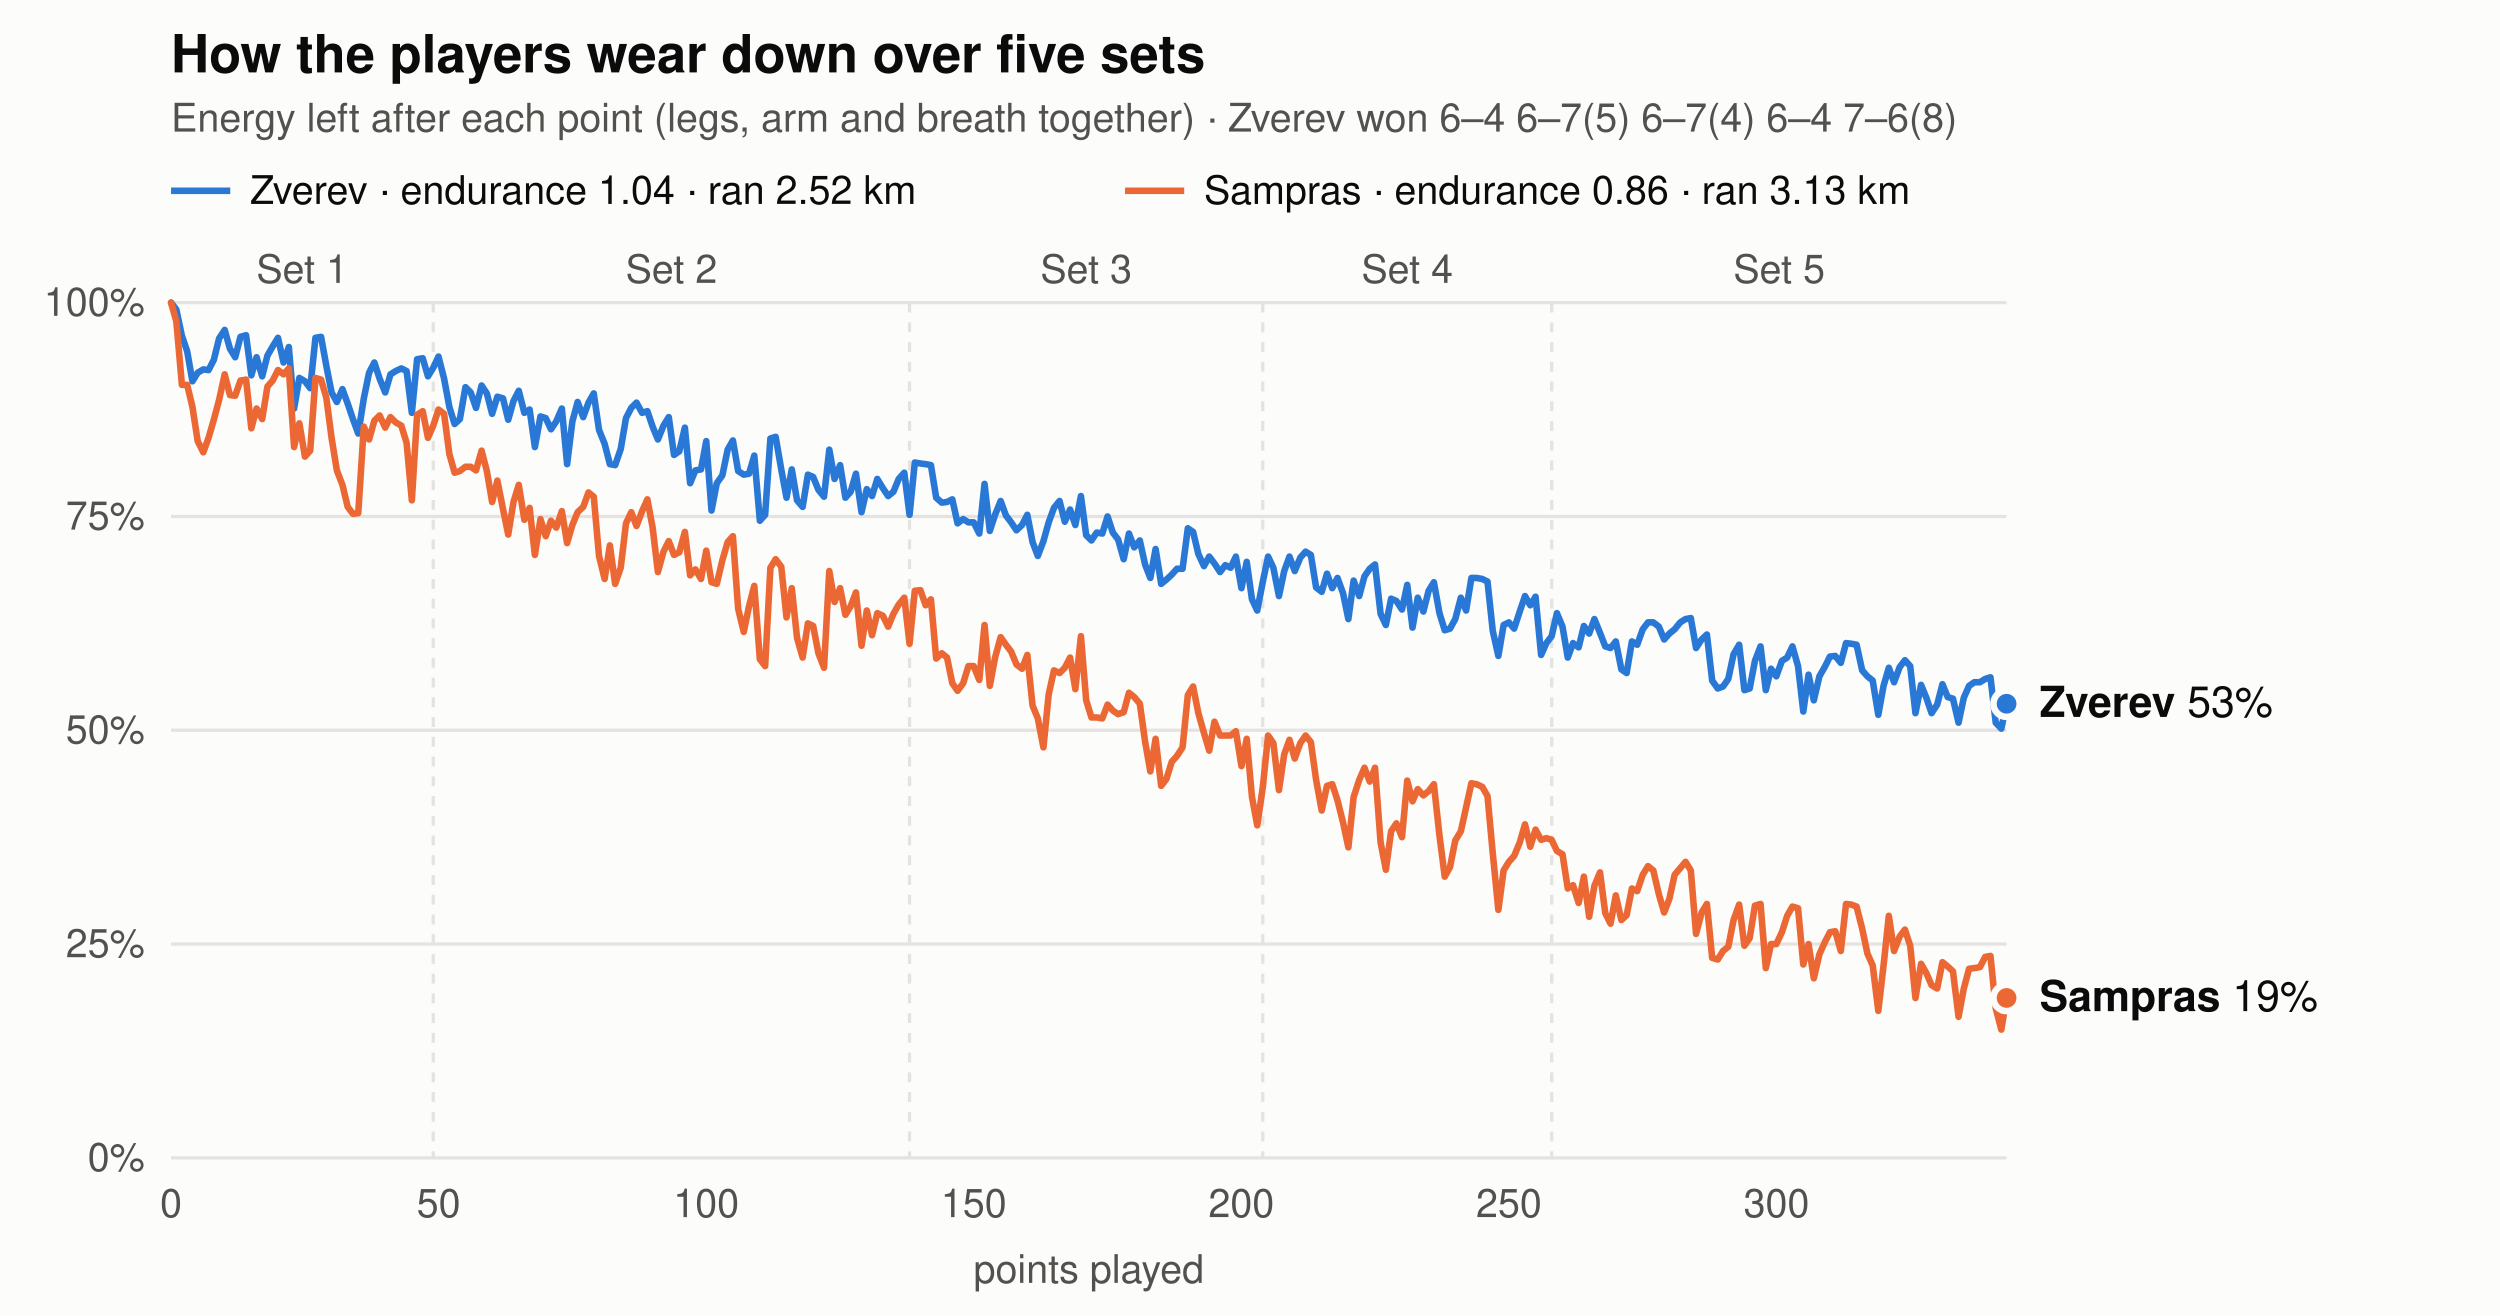
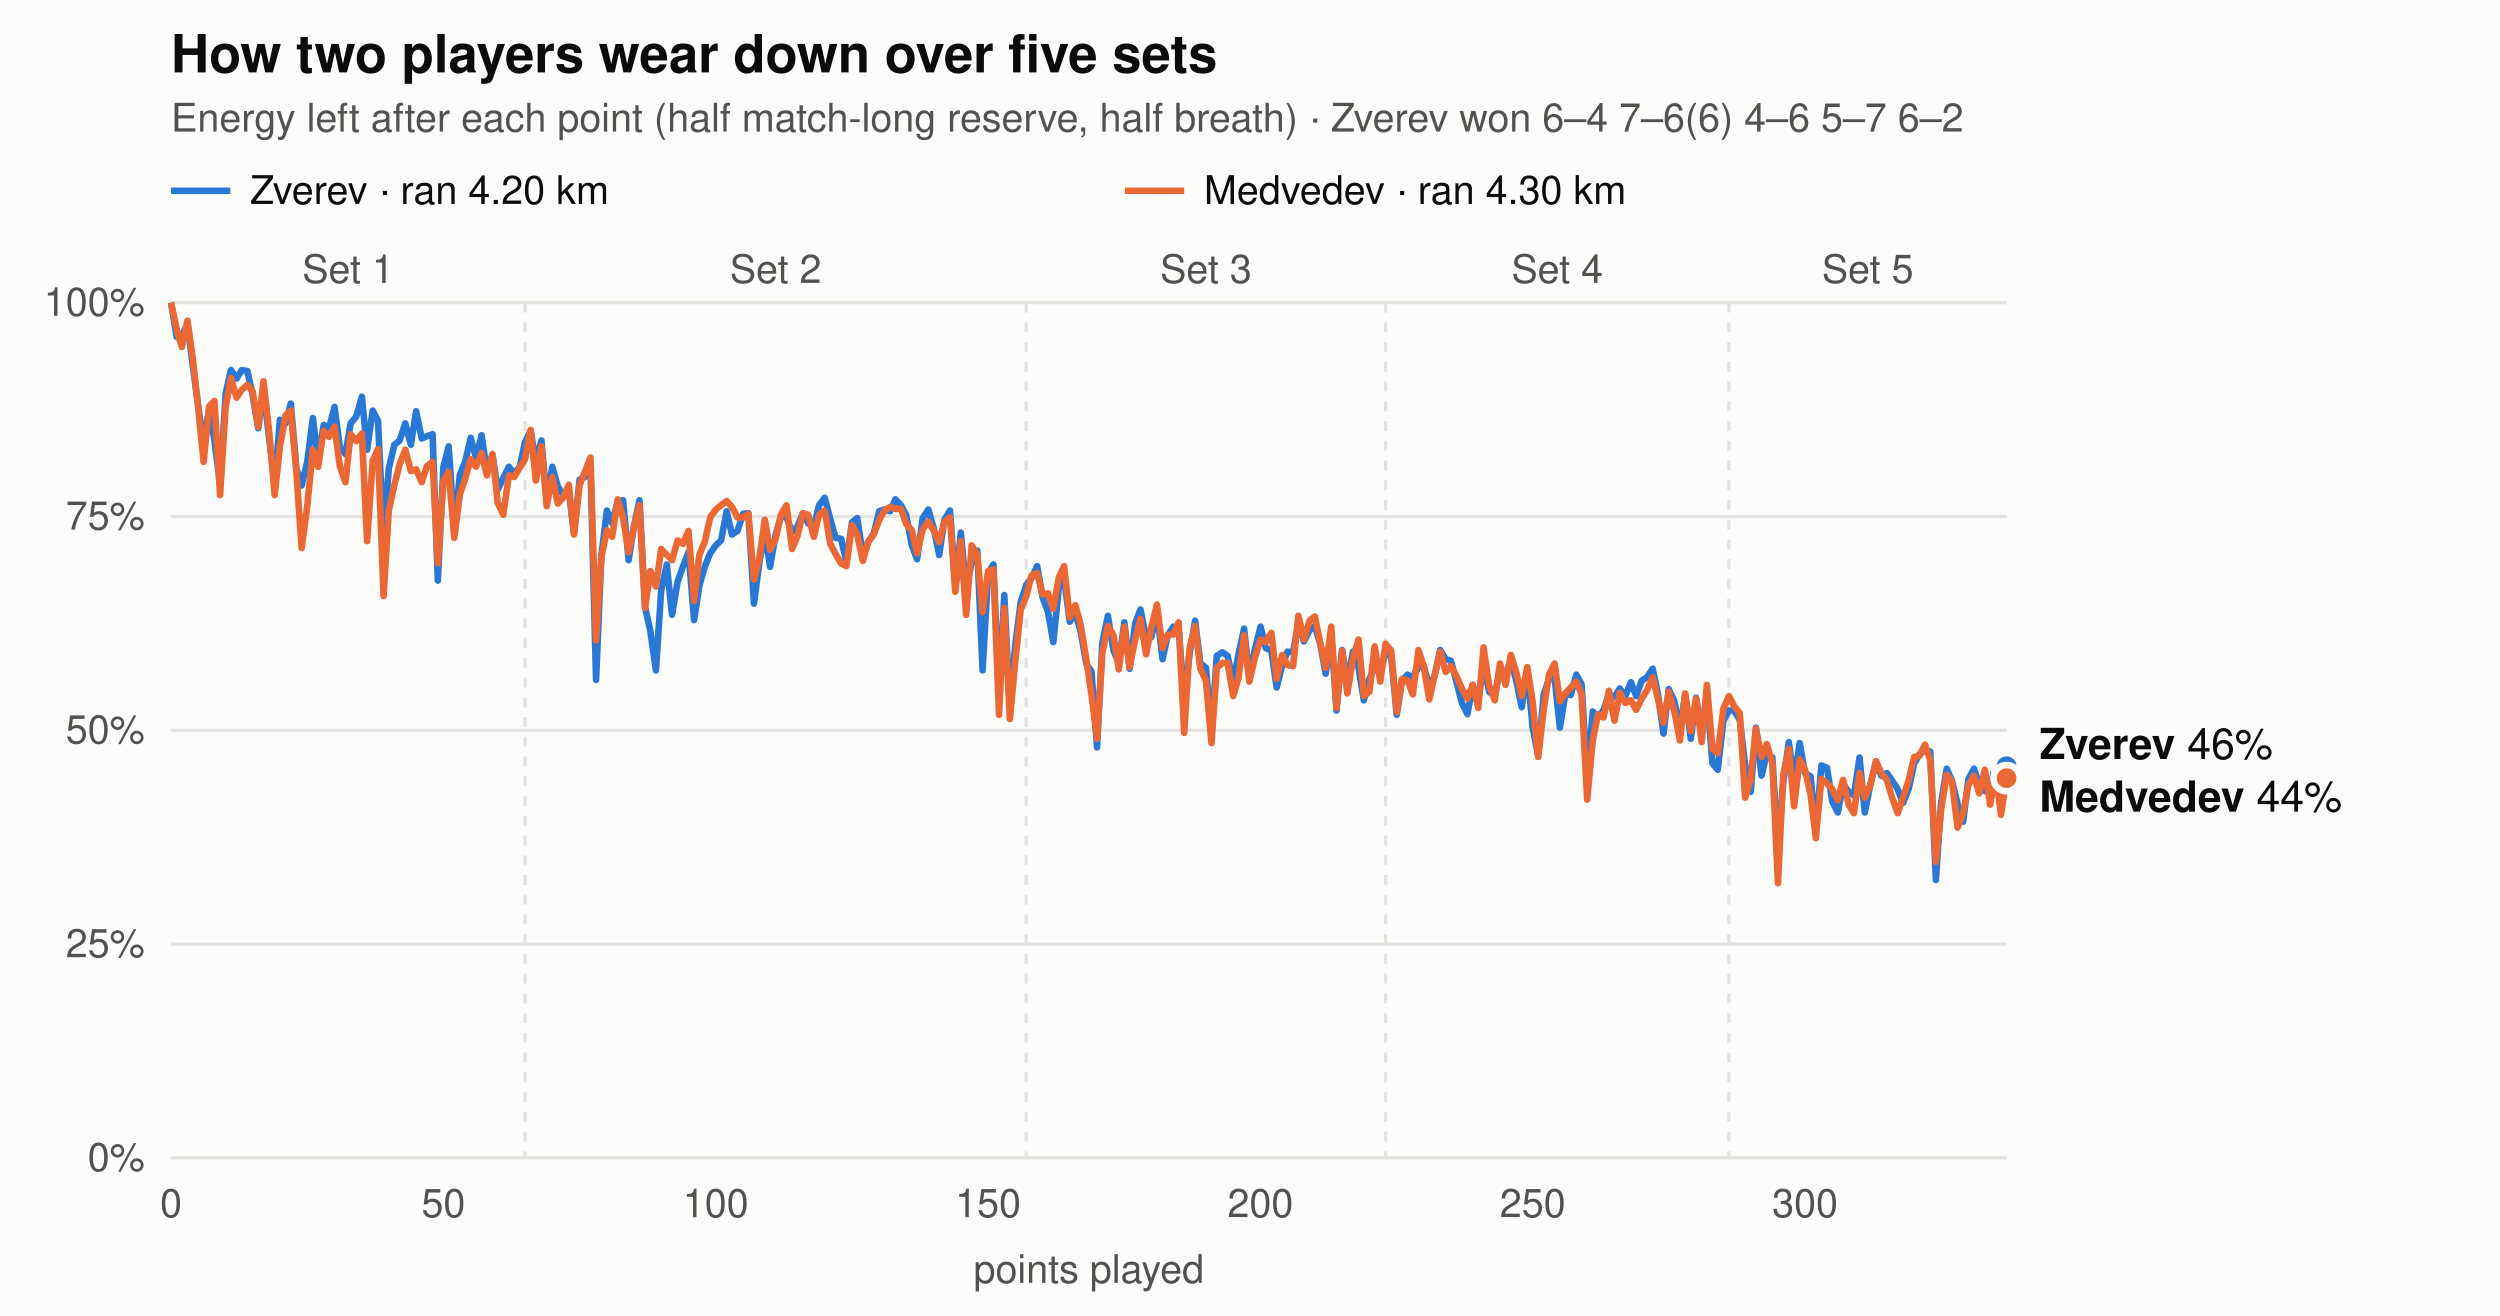
- <svg xmlns="http://www.w3.org/2000/svg" viewBox="0 0 760 400" width="760" height="400" font-family="-apple-system,BlinkMacSystemFont,Segoe UI,Helvetica,Arial,sans-serif" role="img" aria-label="Energy left over a five-set match, Zverev against Sampras">
+ <svg xmlns="http://www.w3.org/2000/svg" viewBox="0 0 760 400" width="760" height="400" font-family="-apple-system,BlinkMacSystemFont,Segoe UI,Helvetica,Arial,sans-serif" role="img" aria-label="Energy left after each point of a five-set match">
  <rect width="760" height="400" fill="#fcfcfb" />
-   <text x="52" y="22" font-size="16" font-weight="600" fill="#0b0b0b">How the players wear down over five sets</text>
-   <text x="52" y="40" font-size="12" fill="#52514e">Energy left after each point (legs, arm and breath together) · Zverev won 6–4 6–7(5) 6–7(4) 6–4 7–6(8)</text>
+   <text x="52" y="22" font-size="16" font-weight="600" fill="#0b0b0b">How two players wear down over five sets</text>
+   <text x="52" y="40" font-size="12" fill="#52514e">Energy left after each point (half match-long reserve, half breath) · Zverev won 6–4 7–6(6) 4–6 5–7 6–2</text>
  <line x1="52" x2="70" y1="58" y2="58" stroke="#2a78d6" stroke-width="2" />
-   <text x="76" y="62" font-size="12" fill="#0b0b0b">Zverev · endurance 1.04 · ran 2.52 km</text>
+   <text x="76" y="62" font-size="12" fill="#0b0b0b">Zverev · ran 4.20 km</text>
  <line x1="342" x2="360" y1="58" y2="58" stroke="#eb6834" stroke-width="2" />
-   <text x="366" y="62" font-size="12" fill="#0b0b0b">Sampras · endurance 0.86 · ran 3.13 km</text>
+   <text x="366" y="62" font-size="12" fill="#0b0b0b">Medvedev · ran 4.30 km</text>
  <line x1="52" x2="610" y1="352" y2="352" stroke="#e4e3df" />
  <text x="44" y="356" text-anchor="end" font-size="12" fill="#52514e">0%</text>
  <line x1="52" x2="610" y1="287" y2="287" stroke="#e4e3df" />
  <text x="44" y="291" text-anchor="end" font-size="12" fill="#52514e">25%</text>
  <line x1="52" x2="610" y1="222" y2="222" stroke="#e4e3df" />
  <text x="44" y="226" text-anchor="end" font-size="12" fill="#52514e">50%</text>
  <line x1="52" x2="610" y1="157" y2="157" stroke="#e4e3df" />
  <text x="44" y="161" text-anchor="end" font-size="12" fill="#52514e">75%</text>
  <line x1="52" x2="610" y1="92" y2="92" stroke="#e4e3df" />
  <text x="44" y="96" text-anchor="end" font-size="12" fill="#52514e">100%</text>
  <text x="52" y="370" text-anchor="middle" font-size="12" fill="#52514e">0</text>
-   <text x="133.341" y="370" text-anchor="middle" font-size="12" fill="#52514e">50</text>
-   <text x="214.682" y="370" text-anchor="middle" font-size="12" fill="#52514e">100</text>
-   <text x="296.023" y="370" text-anchor="middle" font-size="12" fill="#52514e">150</text>
-   <text x="377.364" y="370" text-anchor="middle" font-size="12" fill="#52514e">200</text>
-   <text x="458.706" y="370" text-anchor="middle" font-size="12" fill="#52514e">250</text>
-   <text x="540.047" y="370" text-anchor="middle" font-size="12" fill="#52514e">300</text>
-   <line x1="131.714" x2="131.714" y1="92" y2="352" stroke="#e4e3df" stroke-dasharray="3 3" />
-   <line x1="276.501" x2="276.501" y1="92" y2="352" stroke="#e4e3df" stroke-dasharray="3 3" />
-   <line x1="383.872" x2="383.872" y1="92" y2="352" stroke="#e4e3df" stroke-dasharray="3 3" />
-   <line x1="471.72" x2="471.72" y1="92" y2="352" stroke="#e4e3df" stroke-dasharray="3 3" />
-   <text x="91.857" y="86" text-anchor="middle" font-size="12" fill="#52514e">Set 1</text>
-   <text x="204.108" y="86" text-anchor="middle" font-size="12" fill="#52514e">Set 2</text>
-   <text x="330.187" y="86" text-anchor="middle" font-size="12" fill="#52514e">Set 3</text>
-   <text x="427.796" y="86" text-anchor="middle" font-size="12" fill="#52514e">Set 4</text>
-   <text x="540.86" y="86" text-anchor="middle" font-size="12" fill="#52514e">Set 5</text>
-   <polyline points="52.0,92.0 53.6,94.1 55.3,102.1 56.9,106.8 58.5,115.9 60.1,113.3 61.8,112.3 63.4,112.5 65.0,109.4 66.6,102.9 68.3,100.3 69.9,106.0 71.5,108.6 73.1,102.4 74.8,101.9 76.4,114.1 78.0,108.6 79.7,114.4 81.3,108.1 82.9,105.3 84.5,102.7 86.2,110.2 87.8,105.5 89.4,124.2 91.0,114.9 92.7,115.9 94.3,118.0 95.9,102.7 97.6,102.4 99.2,111.2 100.8,119.3 102.4,122.2 104.1,118.3 105.7,122.7 107.3,127.4 108.9,131.8 110.6,121.1 112.2,113.3 113.8,110.2 115.4,115.1 117.1,119.3 118.7,113.8 120.3,112.8 122.0,112.0 123.6,112.8 125.2,125.5 126.8,109.2 128.5,108.9 130.1,114.4 131.7,111.8 133.3,108.4 135.0,115.1 136.6,123.7 138.2,128.9 139.8,127.4 141.5,117.7 143.1,119.3 144.7,124.0 146.4,117.2 148.0,119.6 149.6,125.8 151.2,120.6 152.9,121.1 154.5,127.6 156.1,121.9 157.7,118.8 159.4,125.5 161.0,124.5 162.6,135.9 164.3,126.6 165.9,127.1 167.5,130.5 169.1,128.1 170.8,124.2 172.4,141.1 174.0,128.1 175.6,122.2 177.3,126.8 178.9,122.4 180.5,119.6 182.1,130.7 183.8,134.9 185.4,141.1 187.0,141.4 188.7,136.5 190.3,127.1 191.9,124.0 193.5,122.4 195.2,125.5 196.8,125.0 198.4,129.7 200.0,133.6 201.7,129.4 203.3,126.8 204.9,138.3 206.5,137.2 208.2,130.0 209.8,146.9 211.4,143.0 213.1,142.7 214.7,134.1 216.3,155.2 217.9,146.9 219.6,144.5 221.2,136.7 222.8,133.9 224.4,143.2 226.1,144.3 227.7,144.0 229.3,138.5 231.0,158.3 232.6,156.5 234.2,133.3 235.8,132.8 237.5,142.7 239.1,151.3 240.7,142.7 242.3,152.1 244.0,154.1 245.6,144.3 247.2,145.0 248.8,148.9 250.5,151.0 252.1,136.7 253.7,145.6 255.4,141.4 257.0,151.3 258.6,149.5 260.2,144.0 261.9,155.7 263.5,148.7 265.1,150.8 266.7,145.6 268.4,148.4 270.0,150.8 271.6,149.5 273.2,145.6 274.9,143.7 276.5,156.5 278.1,140.6 279.8,140.9 281.4,141.1 283.0,141.4 284.6,151.3 286.3,152.8 287.9,152.6 289.5,151.8 291.1,159.1 292.8,157.8 294.4,158.8 296.0,158.8 297.7,162.2 299.3,147.1 300.9,161.4 302.5,156.5 304.2,152.3 305.8,156.7 307.4,158.8 309.0,161.2 310.7,159.6 312.3,156.5 313.9,164.8 315.5,169.0 317.2,164.5 318.8,158.8 320.4,154.4 322.1,152.3 323.7,158.6 325.3,154.9 326.9,159.6 328.6,150.8 330.2,162.7 331.8,164.3 333.4,161.9 335.1,162.2 336.7,157.0 338.3,161.9 339.9,164.0 341.6,170.0 343.2,162.2 344.8,166.4 346.5,164.3 348.1,171.6 349.7,175.7 351.3,166.9 353.0,177.5 354.6,176.2 356.2,174.7 357.8,172.9 359.5,172.9 361.1,160.6 362.7,161.7 364.3,168.4 366.0,172.1 367.6,169.2 369.2,171.3 370.9,173.9 372.5,171.8 374.1,172.6 375.7,169.2 377.4,178.8 379.0,170.8 380.6,182.2 382.2,185.6 383.9,176.8 385.5,169.2 387.1,172.6 388.8,181.2 390.4,173.6 392.0,169.2 393.6,173.6 395.3,169.5 396.9,167.7 398.5,168.7 400.1,178.6 401.8,179.9 403.4,174.4 405.0,178.8 406.6,175.7 408.3,180.4 409.9,188.2 411.5,176.5 413.2,181.2 414.8,175.2 416.4,172.9 418.0,171.6 419.7,186.6 421.3,190.0 422.9,182.0 424.5,182.7 426.2,185.3 427.8,177.8 429.4,190.8 431.0,181.7 432.7,185.9 434.3,179.6 435.9,177.0 437.6,186.4 439.2,191.6 440.8,191.1 442.4,188.2 444.1,181.7 445.7,185.6 447.3,175.7 448.9,175.7 450.6,176.0 452.2,176.8 453.8,191.8 455.5,199.4 457.1,190.0 458.7,189.2 460.3,191.1 462.0,185.9 463.6,181.2 465.2,184.0 466.8,181.4 468.5,199.1 470.1,195.5 471.7,193.4 473.3,186.4 475.0,190.5 476.6,199.9 478.2,195.5 479.9,196.8 481.5,190.3 483.1,192.6 484.7,188.2 486.4,192.4 488.0,196.5 489.6,197.0 491.2,195.0 492.9,203.5 494.5,204.6 496.1,195.0 497.7,196.0 499.4,191.3 501.0,189.2 502.6,189.2 504.3,190.5 505.9,194.4 507.5,192.6 509.1,191.3 510.8,189.2 512.4,188.2 514.0,187.9 515.6,197.0 517.3,194.4 518.9,192.9 520.5,206.9 522.2,209.3 523.8,208.7 525.4,206.4 527.0,198.9 528.7,196.0 530.3,209.8 531.9,209.3 533.5,200.9 535.2,196.5 536.8,209.8 538.4,203.3 540.0,205.6 541.7,200.9 543.3,199.9 544.9,196.5 546.6,202.5 548.2,216.3 549.8,205.1 551.4,212.9 553.1,205.6 554.7,202.8 556.3,199.6 557.9,199.4 559.6,201.5 561.2,195.5 562.8,195.7 564.4,196.0 566.1,203.8 567.7,205.6 569.3,206.9 571.0,217.3 572.6,208.5 574.2,203.0 575.8,207.4 577.5,202.8 579.1,200.7 580.7,202.5 582.3,216.8 584.0,208.2 585.6,212.1 587.2,216.8 588.9,214.2 590.5,208.0 592.1,211.9 593.7,212.4 595.4,219.7 597.0,212.1 598.6,208.5 600.2,207.4 601.9,207.4 603.5,206.4 605.1,205.9 606.7,219.7 608.4,221.5 610.0,213.9" fill="none" stroke="#2a78d6" stroke-width="2" stroke-linejoin="round" stroke-linecap="round" />
-   <polyline points="52.0,92.0 53.6,97.7 55.3,117.0 56.9,117.0 58.5,123.7 60.1,134.1 61.8,137.5 63.4,133.1 65.0,127.6 66.6,121.6 68.3,113.8 69.9,120.1 71.5,120.3 73.1,115.7 74.8,115.4 76.4,130.2 78.0,124.2 79.7,127.4 81.3,117.5 82.9,115.7 84.5,112.5 86.2,113.8 87.8,112.0 89.4,135.9 91.0,128.7 92.7,138.8 94.3,137.0 95.9,114.9 97.6,115.4 99.2,120.9 100.8,133.1 102.4,143.0 104.1,147.4 105.7,154.1 107.3,156.2 108.9,156.0 110.6,129.7 112.2,133.6 113.8,127.9 115.4,126.3 117.1,130.0 118.7,126.8 120.3,128.4 122.0,129.4 123.6,134.6 125.2,152.1 126.8,126.1 128.5,125.0 130.1,133.1 131.7,129.4 133.3,124.5 135.0,125.8 136.6,138.0 138.2,143.7 139.8,143.2 141.5,141.9 143.1,141.9 144.7,143.0 146.4,137.0 148.0,143.2 149.6,152.6 151.2,146.1 152.9,154.7 154.5,162.5 156.1,152.6 157.7,147.4 159.4,158.0 161.0,154.4 162.6,168.7 164.3,157.8 165.9,163.0 167.5,158.3 169.1,160.4 170.8,155.4 172.4,165.1 174.0,159.6 175.6,155.7 177.3,154.1 178.9,149.7 180.5,151.0 182.1,169.0 183.8,176.0 185.4,165.8 187.0,177.5 188.7,172.6 190.3,159.1 191.9,155.7 193.5,159.9 195.2,155.4 196.8,151.8 198.4,160.4 200.0,173.9 201.7,167.7 203.3,164.5 204.9,168.7 206.5,167.9 208.2,161.7 209.8,174.9 211.4,173.1 213.1,176.0 214.7,167.4 216.3,177.0 217.9,177.5 219.6,170.3 221.2,164.8 222.8,163.0 224.4,185.1 226.1,192.1 227.7,184.3 229.3,178.1 231.0,200.4 232.6,202.5 234.2,172.6 235.8,170.0 237.5,172.3 239.1,187.7 240.7,178.8 242.3,193.9 244.0,199.9 245.6,189.5 247.2,190.3 248.8,198.6 250.5,203.0 252.1,173.6 253.7,183.0 255.4,178.8 257.0,186.9 258.6,184.3 260.2,180.1 261.9,196.3 263.5,185.6 265.1,193.1 266.7,186.4 268.4,187.2 270.0,190.5 271.6,186.6 273.2,183.8 274.9,181.7 276.5,195.7 278.1,179.6 279.8,179.4 281.4,184.0 283.0,182.2 284.6,200.2 286.3,198.6 287.9,199.9 289.5,207.7 291.1,210.0 292.8,207.7 294.4,202.5 296.0,202.5 297.7,206.7 299.3,190.0 300.9,208.5 302.5,199.9 304.2,193.7 305.8,196.0 307.4,198.1 309.0,202.0 310.7,203.3 312.3,199.1 313.9,214.5 315.5,218.4 317.2,227.2 318.8,211.1 320.4,203.8 322.1,204.6 323.7,203.0 325.3,199.9 326.9,209.5 328.6,193.4 330.2,212.9 331.8,218.1 333.4,218.1 335.1,218.4 336.7,214.2 338.3,216.0 339.9,217.1 341.6,216.5 343.2,210.6 344.8,211.9 346.5,213.9 348.1,225.4 349.7,234.5 351.3,224.6 353.0,238.9 354.6,236.8 356.2,231.6 357.8,229.8 359.5,227.2 361.1,211.3 362.7,208.7 364.3,216.8 366.0,222.8 367.6,228.2 369.2,219.4 370.9,223.6 372.5,223.6 374.1,223.6 375.7,222.3 377.4,232.9 379.0,224.6 380.6,242.3 382.2,250.9 383.9,239.2 385.5,223.6 387.1,225.9 388.8,240.2 390.4,229.3 392.0,224.9 393.6,230.6 395.3,225.9 396.9,223.6 398.5,225.6 400.1,237.1 401.8,246.4 403.4,238.9 405.0,238.4 406.6,243.3 408.3,250.1 409.9,257.6 411.5,242.3 413.2,237.1 414.8,233.4 416.4,237.6 418.0,233.4 419.7,256.1 421.3,264.4 422.9,252.7 424.5,250.3 426.2,254.5 427.8,237.3 429.4,243.6 431.0,239.9 432.7,241.8 434.3,240.5 435.9,238.4 437.6,254.0 439.2,266.5 440.8,263.6 442.4,255.5 444.1,252.7 445.7,245.4 447.3,238.1 448.9,238.4 450.6,239.2 452.2,242.0 453.8,259.4 455.5,276.6 457.1,264.6 458.7,262.0 460.3,260.2 462.0,256.1 463.6,250.6 465.2,257.4 466.8,252.2 468.5,255.3 470.1,254.8 471.7,255.3 473.3,258.7 475.0,259.7 476.6,270.1 478.2,269.1 479.9,274.5 481.5,266.5 483.1,278.7 484.7,269.3 486.4,265.2 488.0,277.6 489.6,280.8 491.2,272.2 492.9,279.7 494.5,278.2 496.1,270.1 497.7,270.9 499.4,265.9 501.0,263.3 502.6,264.6 504.3,271.9 505.9,277.4 507.5,273.2 509.1,265.9 510.8,263.9 512.4,262.0 514.0,264.6 515.6,283.9 517.3,277.4 518.9,274.8 520.5,291.2 522.2,291.7 523.8,289.1 525.4,287.8 527.0,279.7 528.7,275.0 530.3,287.5 531.9,285.2 533.5,275.3 535.2,274.8 536.8,294.3 538.4,287.0 540.0,287.0 541.7,283.4 543.3,278.4 544.9,275.6 546.6,276.1 548.2,293.2 549.8,287.0 551.4,297.4 553.1,290.1 554.7,286.5 556.3,283.4 557.9,283.1 559.6,289.1 561.2,274.8 562.8,275.0 564.4,275.6 566.1,282.3 567.7,289.9 569.3,293.5 571.0,307.3 572.6,293.5 574.2,278.4 575.8,289.1 577.5,284.7 579.1,282.6 580.7,287.5 582.3,303.4 584.0,293.0 585.6,295.8 587.2,299.5 588.9,300.5 590.5,292.5 592.1,293.8 593.7,295.3 595.4,309.1 597.0,300.5 598.6,294.5 600.2,294.3 601.9,294.0 603.5,290.9 605.1,290.6 606.7,306.5 608.4,313.0 610.0,303.4" fill="none" stroke="#eb6834" stroke-width="2" stroke-linejoin="round" stroke-linecap="round" />
-   <circle cx="610" cy="213.94" r="4" fill="#2a78d6" stroke="#fcfcfb" stroke-width="2" />
-   <text x="620" y="217.94" font-size="13" fill="#0b0b0b">
-     <tspan font-weight="600">Zverev</tspan> 53%</text>
-   <circle cx="610" cy="303.38" r="4" fill="#eb6834" stroke="#fcfcfb" stroke-width="2" />
-   <text x="620" y="307.38" font-size="13" fill="#0b0b0b">
-     <tspan font-weight="600">Sampras</tspan> 19%</text>
+   <text x="134.789" y="370" text-anchor="middle" font-size="12" fill="#52514e">50</text>
+   <text x="217.579" y="370" text-anchor="middle" font-size="12" fill="#52514e">100</text>
+   <text x="300.368" y="370" text-anchor="middle" font-size="12" fill="#52514e">150</text>
+   <text x="383.157" y="370" text-anchor="middle" font-size="12" fill="#52514e">200</text>
+   <text x="465.947" y="370" text-anchor="middle" font-size="12" fill="#52514e">250</text>
+   <text x="548.736" y="370" text-anchor="middle" font-size="12" fill="#52514e">300</text>
+   <line x1="159.626" x2="159.626" y1="92" y2="352" stroke="#e4e3df" stroke-dasharray="3 3" />
+   <line x1="311.958" x2="311.958" y1="92" y2="352" stroke="#e4e3df" stroke-dasharray="3 3" />
+   <line x1="421.24" x2="421.24" y1="92" y2="352" stroke="#e4e3df" stroke-dasharray="3 3" />
+   <line x1="525.555" x2="525.555" y1="92" y2="352" stroke="#e4e3df" stroke-dasharray="3 3" />
+   <text x="105.813" y="86" text-anchor="middle" font-size="12" fill="#52514e">Set 1</text>
+   <text x="235.792" y="86" text-anchor="middle" font-size="12" fill="#52514e">Set 2</text>
+   <text x="366.599" y="86" text-anchor="middle" font-size="12" fill="#52514e">Set 3</text>
+   <text x="473.398" y="86" text-anchor="middle" font-size="12" fill="#52514e">Set 4</text>
+   <text x="567.777" y="86" text-anchor="middle" font-size="12" fill="#52514e">Set 5</text>
+   <polyline points="52.0,92.0 53.7,102.4 55.3,102.1 57.0,98.5 58.6,111.2 60.3,123.7 61.9,134.9 63.6,124.2 65.2,133.9 66.9,147.4 68.6,119.6 70.2,112.5 71.9,115.1 73.5,112.5 75.2,112.8 76.8,120.1 78.5,130.2 80.1,118.3 81.8,133.1 83.5,146.9 85.1,127.6 86.8,128.7 88.4,122.7 90.1,142.4 91.7,147.6 93.4,140.4 95.1,127.1 96.7,139.8 98.4,129.2 100.0,130.2 101.7,123.7 103.3,135.9 105.0,138.0 106.6,128.7 108.3,126.6 110.0,120.6 111.6,136.7 113.3,124.8 114.9,127.9 116.6,162.7 118.2,142.4 119.9,135.2 121.5,133.9 123.2,128.7 124.9,135.2 126.5,125.0 128.2,133.3 129.8,132.6 131.5,132.0 133.1,176.5 134.8,141.9 136.4,135.7 138.1,160.9 139.8,144.3 141.4,140.4 143.1,133.1 144.7,139.1 146.4,132.3 148.0,143.2 149.7,138.3 151.3,148.9 153.0,145.3 154.7,141.9 156.3,144.0 158.0,141.9 159.6,134.4 161.3,131.0 162.9,140.4 164.6,133.9 166.2,152.3 167.9,141.9 169.6,147.9 171.2,150.5 172.9,149.2 174.5,162.2 176.2,145.8 177.8,145.0 179.5,141.7 181.2,206.7 182.8,169.0 184.5,155.2 186.1,159.1 187.8,152.3 189.4,152.1 191.1,170.3 192.7,160.1 194.4,152.1 196.1,184.6 197.7,191.8 199.4,203.8 201.0,179.4 202.7,171.6 204.3,186.9 206.0,176.8 207.6,172.3 209.3,167.9 211.0,188.5 212.6,178.1 214.3,172.1 215.9,168.2 217.6,165.8 219.2,164.3 220.9,155.4 222.5,162.5 224.2,161.4 225.9,156.2 227.5,156.0 229.2,183.5 230.8,171.3 232.5,161.7 234.1,172.3 235.8,162.5 237.4,157.0 239.1,157.3 240.8,161.7 242.4,160.1 244.1,156.0 245.7,159.1 247.4,159.9 249.0,153.6 250.7,151.3 252.4,157.8 254.0,163.5 255.7,163.8 257.3,170.8 259.0,158.8 260.6,157.5 262.3,168.7 263.9,164.8 265.6,162.2 267.3,155.4 268.9,154.9 270.6,155.4 272.2,151.8 273.9,153.6 275.5,156.7 277.2,165.8 278.8,170.0 280.5,157.5 282.2,154.9 283.8,160.4 285.5,168.7 287.1,158.0 288.8,155.2 290.4,178.1 292.1,161.9 293.7,179.4 295.4,170.8 297.1,167.4 298.7,203.8 300.4,174.2 302.0,171.6 303.7,211.3 305.3,180.9 307.0,215.0 308.6,196.5 310.3,183.0 312.0,177.8 313.6,175.7 315.3,172.1 316.9,181.4 318.6,186.1 320.2,195.2 321.9,178.6 323.5,176.0 325.2,189.0 326.9,186.4 328.5,191.8 330.2,201.7 331.8,204.1 333.5,227.2 335.1,195.5 336.8,187.2 338.5,197.8 340.1,201.5 341.8,189.2 343.4,203.3 345.1,189.5 346.7,185.3 348.4,193.9 350.0,193.7 351.7,185.6 353.4,200.4 355.0,193.1 356.7,190.5 358.3,191.1 360.0,212.6 361.6,198.9 363.3,188.7 364.9,201.7 366.6,203.0 368.3,222.5 369.9,199.4 371.6,198.3 373.2,199.4 374.9,207.4 376.5,198.9 378.2,191.1 379.8,205.9 381.5,197.3 383.2,190.5 384.8,197.0 386.5,197.8 388.1,209.0 389.8,202.2 391.4,198.1 393.1,198.3 394.7,189.5 396.4,195.0 398.1,191.6 399.7,190.3 401.4,196.0 403.0,204.8 404.7,192.9 406.3,216.0 408.0,197.6 409.6,207.7 411.3,198.1 413.0,203.0 414.6,212.9 416.3,206.4 417.9,202.8 419.6,204.1 421.2,198.6 422.9,199.4 424.6,217.3 426.2,206.9 427.9,205.1 429.5,205.9 431.2,202.8 432.8,202.5 434.5,208.5 436.1,205.6 437.8,197.6 439.5,200.4 441.1,200.9 442.8,207.4 444.4,213.7 446.1,217.1 447.7,208.2 449.4,212.6 451.0,202.0 452.7,210.3 454.4,211.6 456.0,203.3 457.7,205.1 459.3,200.7 461.0,207.2 462.6,215.0 464.3,203.5 465.9,221.0 467.6,229.8 469.3,211.1 470.9,206.4 472.6,206.1 474.2,221.2 475.9,210.8 477.5,211.3 479.2,205.1 480.8,208.0 482.5,235.8 484.2,216.3 485.8,218.1 487.5,215.8 489.1,211.1 490.8,211.9 492.4,209.3 494.1,211.6 495.8,207.4 497.4,211.6 499.1,206.9 500.7,205.9 502.4,203.3 504.0,210.8 505.7,223.0 507.3,209.5 509.0,213.2 510.7,221.7 512.3,211.1 514.0,224.6 515.6,212.1 517.3,223.0 518.9,211.3 520.6,232.1 522.2,234.0 523.9,219.1 525.6,216.0 527.2,216.0 528.9,218.9 530.5,232.4 532.2,240.7 533.8,221.2 535.5,235.8 537.1,229.0 538.8,230.3 540.5,258.7 542.1,237.9 543.8,225.6 545.4,237.3 547.1,225.9 548.7,235.0 550.4,236.0 552.0,252.7 553.7,232.7 555.4,233.4 557.0,243.6 558.7,247.0 560.3,238.4 562.0,240.7 563.6,241.8 565.3,230.3 566.9,247.0 568.6,238.4 570.3,231.6 571.9,235.8 573.6,235.0 575.2,237.3 576.9,239.9 578.5,244.1 580.2,239.9 581.9,232.1 583.5,229.3 585.2,228.0 586.8,228.5 588.5,267.5 590.1,244.1 591.8,233.7 593.4,237.3 595.1,244.4 596.8,249.8 598.4,236.8 600.1,233.7 601.7,238.6 603.4,240.5 605.0,239.4 606.7,232.1 608.3,241.2 610.0,232.9" fill="none" stroke="#2a78d6" stroke-width="2" stroke-linejoin="round" />
+   <polyline points="52.0,92.0 53.7,100.1 55.3,105.5 57.0,97.5 58.6,108.9 60.3,124.5 61.9,140.4 63.6,123.5 65.2,121.9 66.9,150.5 68.6,123.7 70.2,114.9 71.9,120.9 73.5,118.5 75.2,117.0 76.8,119.0 78.5,129.7 80.1,115.9 81.8,131.0 83.5,150.5 85.1,135.7 86.8,126.3 88.4,124.8 90.1,143.5 91.7,166.6 93.4,153.9 95.1,136.7 96.7,141.9 98.4,131.0 100.0,132.8 101.7,129.7 103.3,141.7 105.0,146.6 106.6,132.0 108.3,134.1 110.0,131.8 111.6,164.5 113.3,140.1 114.9,136.5 116.6,181.2 118.2,155.2 119.9,147.4 121.5,141.1 123.2,136.7 124.9,143.2 126.5,142.7 128.2,146.6 129.8,141.7 131.5,140.4 133.1,171.3 134.8,146.1 136.4,143.5 138.1,163.5 139.8,150.2 141.4,145.6 143.1,139.6 144.7,141.9 146.4,137.8 148.0,144.5 149.7,138.0 151.3,152.8 153.0,156.5 154.7,144.5 156.3,145.0 158.0,142.2 159.6,139.6 161.3,130.7 162.9,146.1 164.6,135.7 166.2,153.9 167.9,145.0 169.6,153.1 171.2,151.3 172.9,147.4 174.5,162.5 176.2,147.4 177.8,143.5 179.5,139.1 181.2,194.7 182.8,169.5 184.5,161.2 186.1,163.2 187.8,151.8 189.4,157.3 191.1,167.9 192.7,160.4 194.4,153.6 196.1,184.8 197.7,173.6 199.4,178.3 201.0,166.9 202.7,168.7 204.3,170.3 206.0,164.3 207.6,165.3 209.3,161.4 211.0,182.7 212.6,168.7 214.3,164.5 215.9,157.3 217.6,154.9 219.2,153.6 220.9,152.3 222.5,154.1 224.2,157.3 225.9,157.3 227.5,156.2 229.2,176.2 230.8,170.0 232.5,158.0 234.1,167.1 235.8,163.8 237.4,156.5 239.1,153.6 240.8,166.9 242.4,163.0 244.1,156.0 245.7,156.5 247.4,163.2 249.0,156.5 250.7,155.2 252.4,165.3 254.0,168.4 255.7,171.3 257.3,172.1 259.0,159.6 260.6,162.5 262.3,170.5 263.9,164.8 265.6,162.5 267.3,158.0 268.9,155.2 270.6,154.1 272.2,154.7 273.9,154.7 275.5,159.3 277.2,161.2 278.8,168.2 280.5,160.9 282.2,158.6 283.8,161.2 285.5,164.8 287.1,158.6 288.8,157.3 290.4,179.9 292.1,164.5 293.7,186.9 295.4,165.8 297.1,168.7 298.7,186.1 300.4,173.6 302.0,173.1 303.7,217.3 305.3,184.8 307.0,218.6 308.6,201.5 310.3,185.3 312.0,181.2 313.6,174.9 315.3,174.2 316.9,180.7 318.6,180.4 320.2,185.1 321.9,175.5 323.5,172.1 325.2,187.7 326.9,184.0 328.5,189.8 330.2,200.2 331.8,211.1 333.5,224.6 335.1,198.6 336.8,190.3 338.5,193.1 340.1,203.5 341.8,190.5 343.4,202.8 345.1,194.4 346.7,188.2 348.4,198.9 350.0,190.8 351.7,183.8 353.4,197.0 355.0,192.9 356.7,192.9 358.3,189.2 360.0,222.8 361.6,197.3 363.3,190.3 364.9,203.3 366.6,206.9 368.3,225.9 369.9,203.0 371.6,201.5 373.2,201.5 374.9,211.6 376.5,206.1 378.2,193.1 379.8,207.2 381.5,199.9 383.2,194.4 384.8,195.2 386.5,192.4 388.1,206.4 389.8,199.1 391.4,202.2 393.1,202.5 394.7,187.2 396.4,194.4 398.1,188.7 399.7,187.4 401.4,195.7 403.0,203.0 404.7,190.5 406.3,215.2 408.0,197.8 409.6,210.8 411.3,200.2 413.0,194.4 414.6,211.6 416.3,210.3 417.9,196.5 419.6,207.2 421.2,195.7 422.9,197.8 424.6,216.5 426.2,206.4 427.9,206.9 429.5,211.1 431.2,197.6 432.8,202.5 434.5,212.6 436.1,205.4 437.8,198.1 439.5,204.3 441.1,202.5 442.8,205.6 444.4,209.3 446.1,212.4 447.7,208.2 449.4,215.2 451.0,196.8 452.7,208.5 454.4,212.9 456.0,201.7 457.7,208.2 459.3,199.1 461.0,204.6 462.6,211.6 464.3,202.8 465.9,213.2 467.6,230.1 469.3,215.5 470.9,205.1 472.6,201.7 474.2,213.2 475.9,210.8 477.5,209.0 479.2,207.2 480.8,211.1 482.5,243.1 484.2,225.1 485.8,217.1 487.5,218.1 489.1,210.0 490.8,219.1 492.4,210.6 494.1,213.7 495.8,212.9 497.4,215.8 499.1,212.4 500.7,209.8 502.4,205.9 504.0,212.4 505.7,219.7 507.3,210.3 509.0,216.3 510.7,225.1 512.3,210.8 514.0,222.3 515.6,212.4 517.3,225.6 518.9,208.2 520.6,227.7 522.2,229.0 523.9,215.5 525.6,211.6 527.2,214.7 528.9,216.8 530.5,242.5 532.2,237.1 533.8,221.5 535.5,230.1 537.1,226.2 538.8,232.1 540.5,268.5 542.1,235.5 543.8,227.7 545.4,245.1 547.1,230.8 548.7,234.0 550.4,241.5 552.0,254.8 553.7,236.8 555.4,238.1 557.0,239.9 558.7,243.3 560.3,237.1 562.0,244.6 563.6,247.2 565.3,235.0 566.9,242.5 568.6,238.6 570.3,231.4 571.9,235.0 573.6,237.1 575.2,242.5 576.9,247.2 578.5,242.5 580.2,237.3 581.9,230.1 583.5,229.8 585.2,226.4 586.8,231.1 588.5,262.0 590.1,246.2 591.8,235.5 593.4,237.6 595.1,251.6 596.8,247.2 598.4,238.6 600.1,235.8 601.7,241.2 603.4,234.0 605.0,244.6 606.7,235.3 608.3,247.7 610.0,236.6" fill="none" stroke="#eb6834" stroke-width="2" stroke-linejoin="round" />
+   <circle cx="610" cy="232.92" r="4" fill="#2a78d6" stroke="#fcfcfb" stroke-width="2" />
+   <text x="620" y="230.74" font-size="13" fill="#0b0b0b">
+     <tspan font-weight="600">Zverev</tspan> 46%</text>
+   <circle cx="610" cy="236.56" r="4" fill="#eb6834" stroke="#fcfcfb" stroke-width="2" />
+   <text x="620" y="246.74" font-size="13" fill="#0b0b0b">
+     <tspan font-weight="600">Medvedev</tspan> 44%</text>
  <text x="331" y="390" text-anchor="middle" font-size="12" fill="#52514e">points played</text>
</svg>
